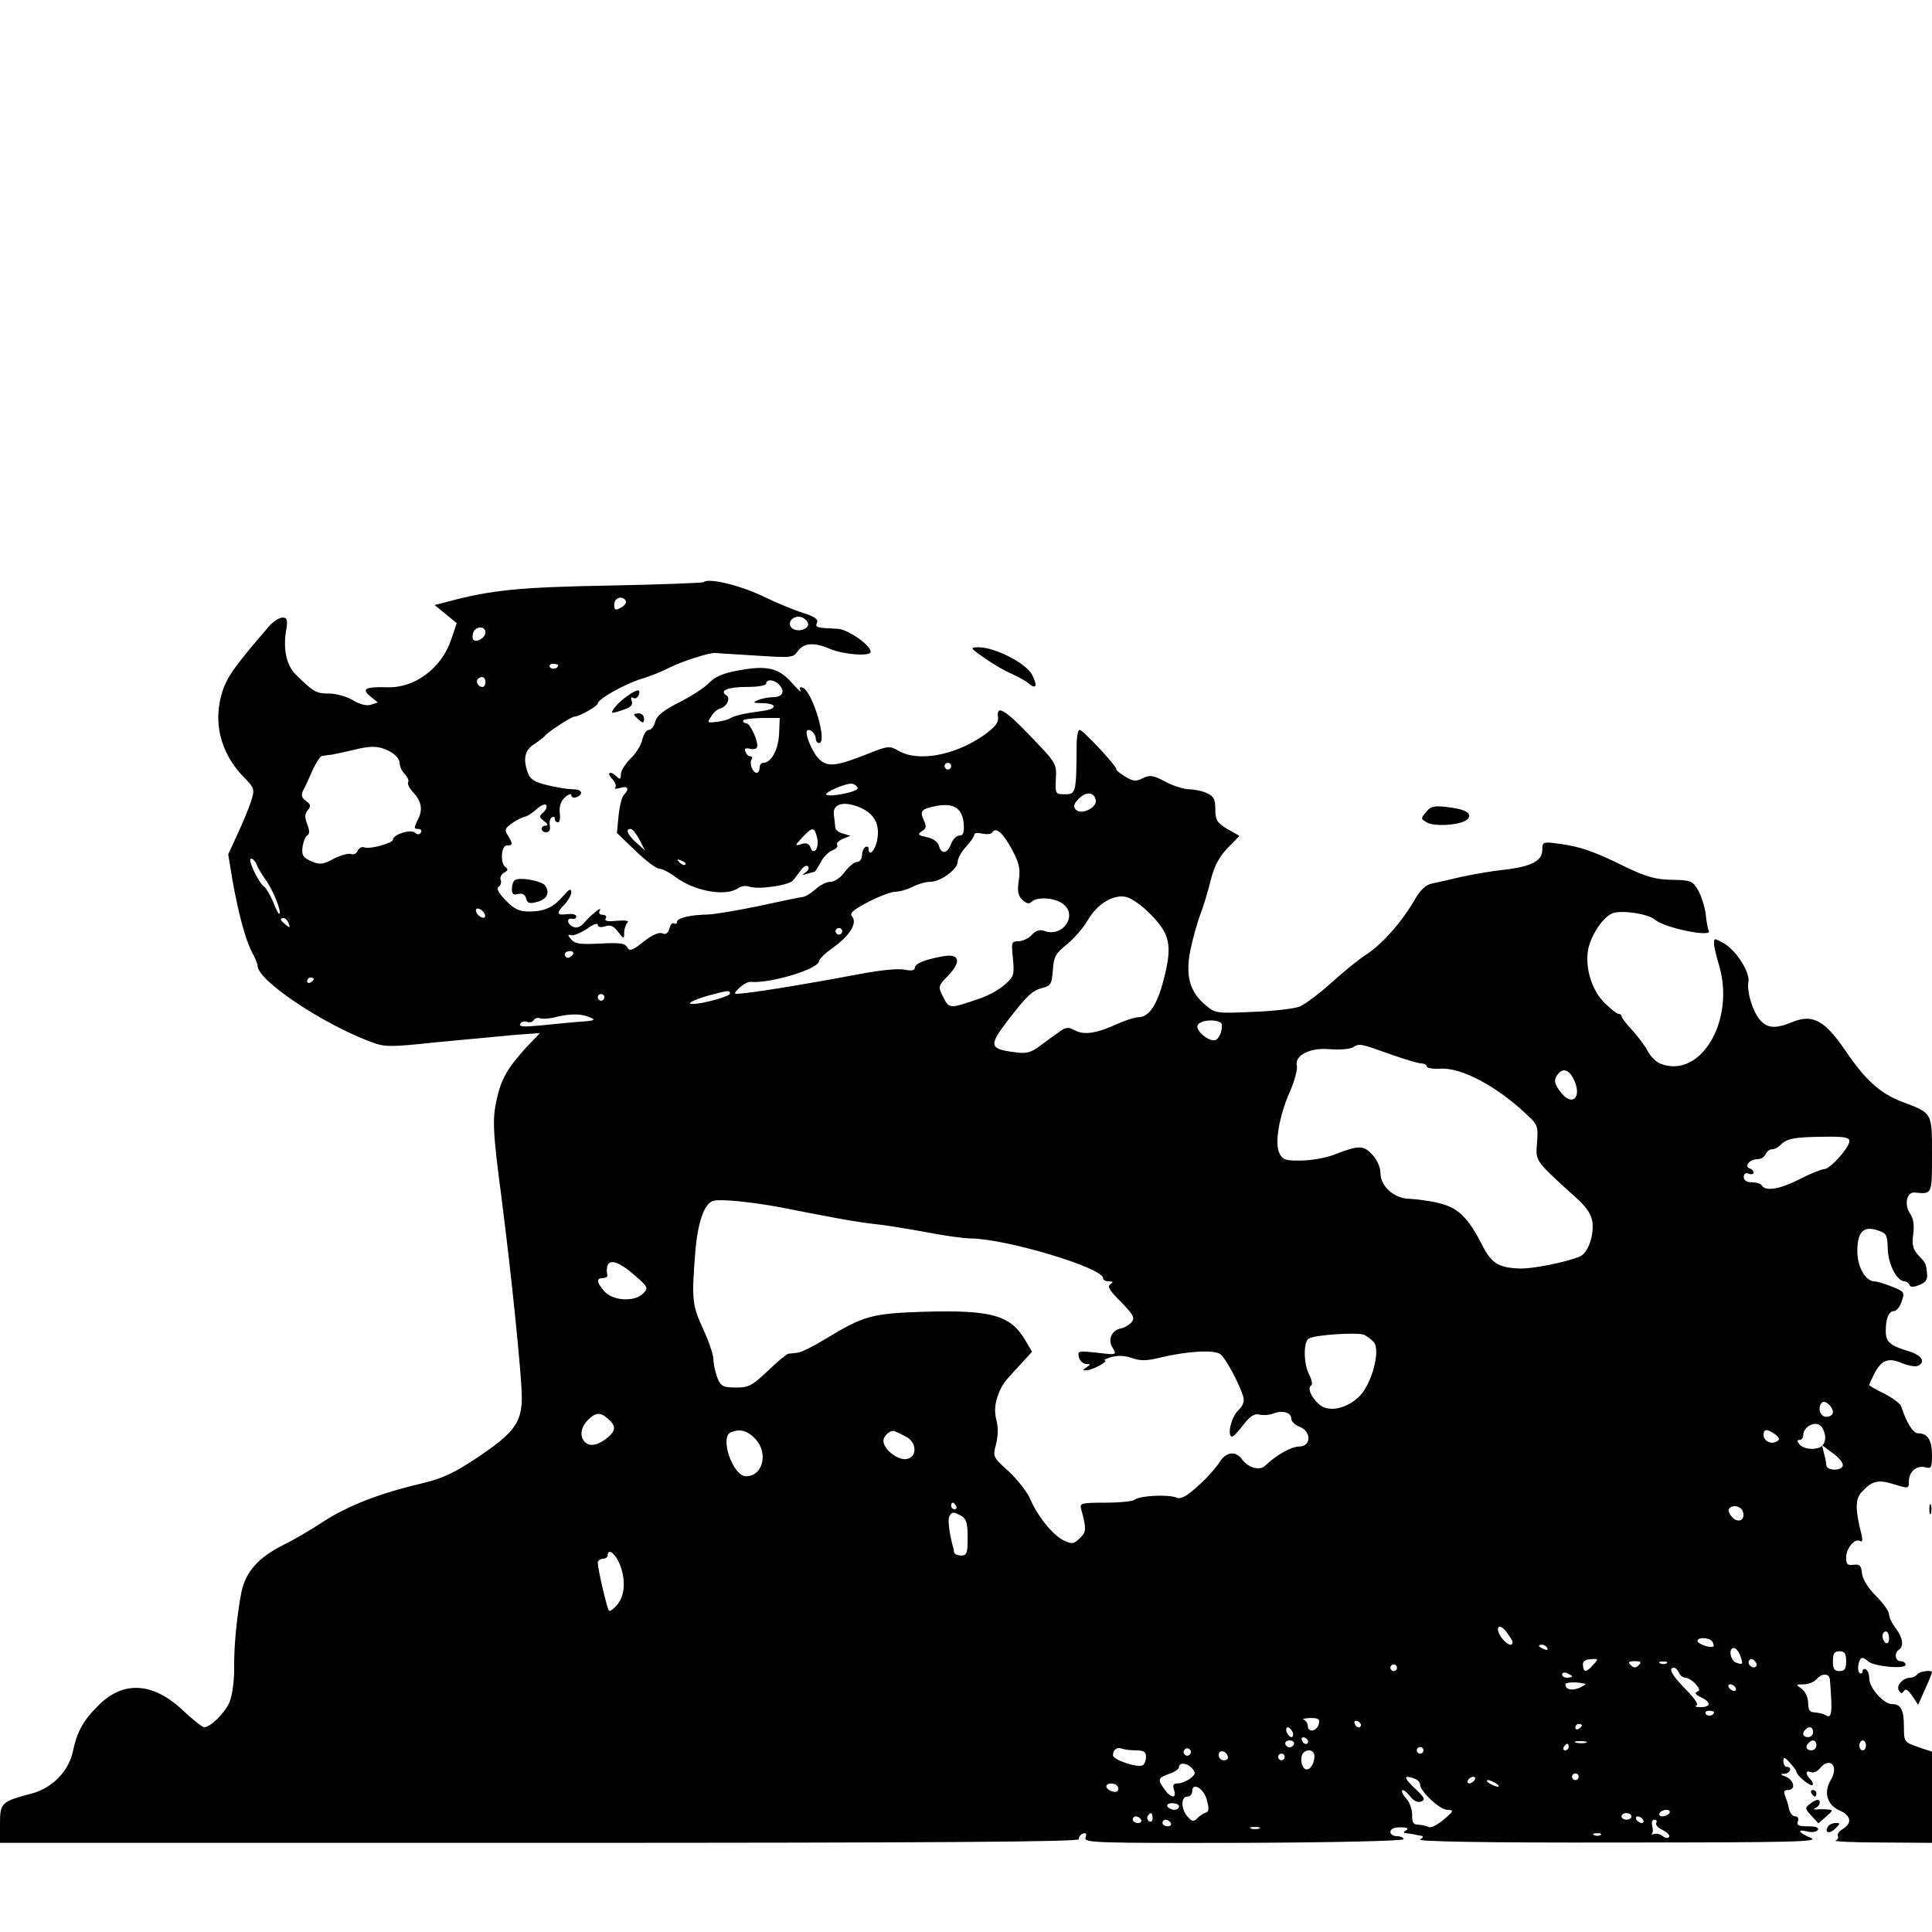
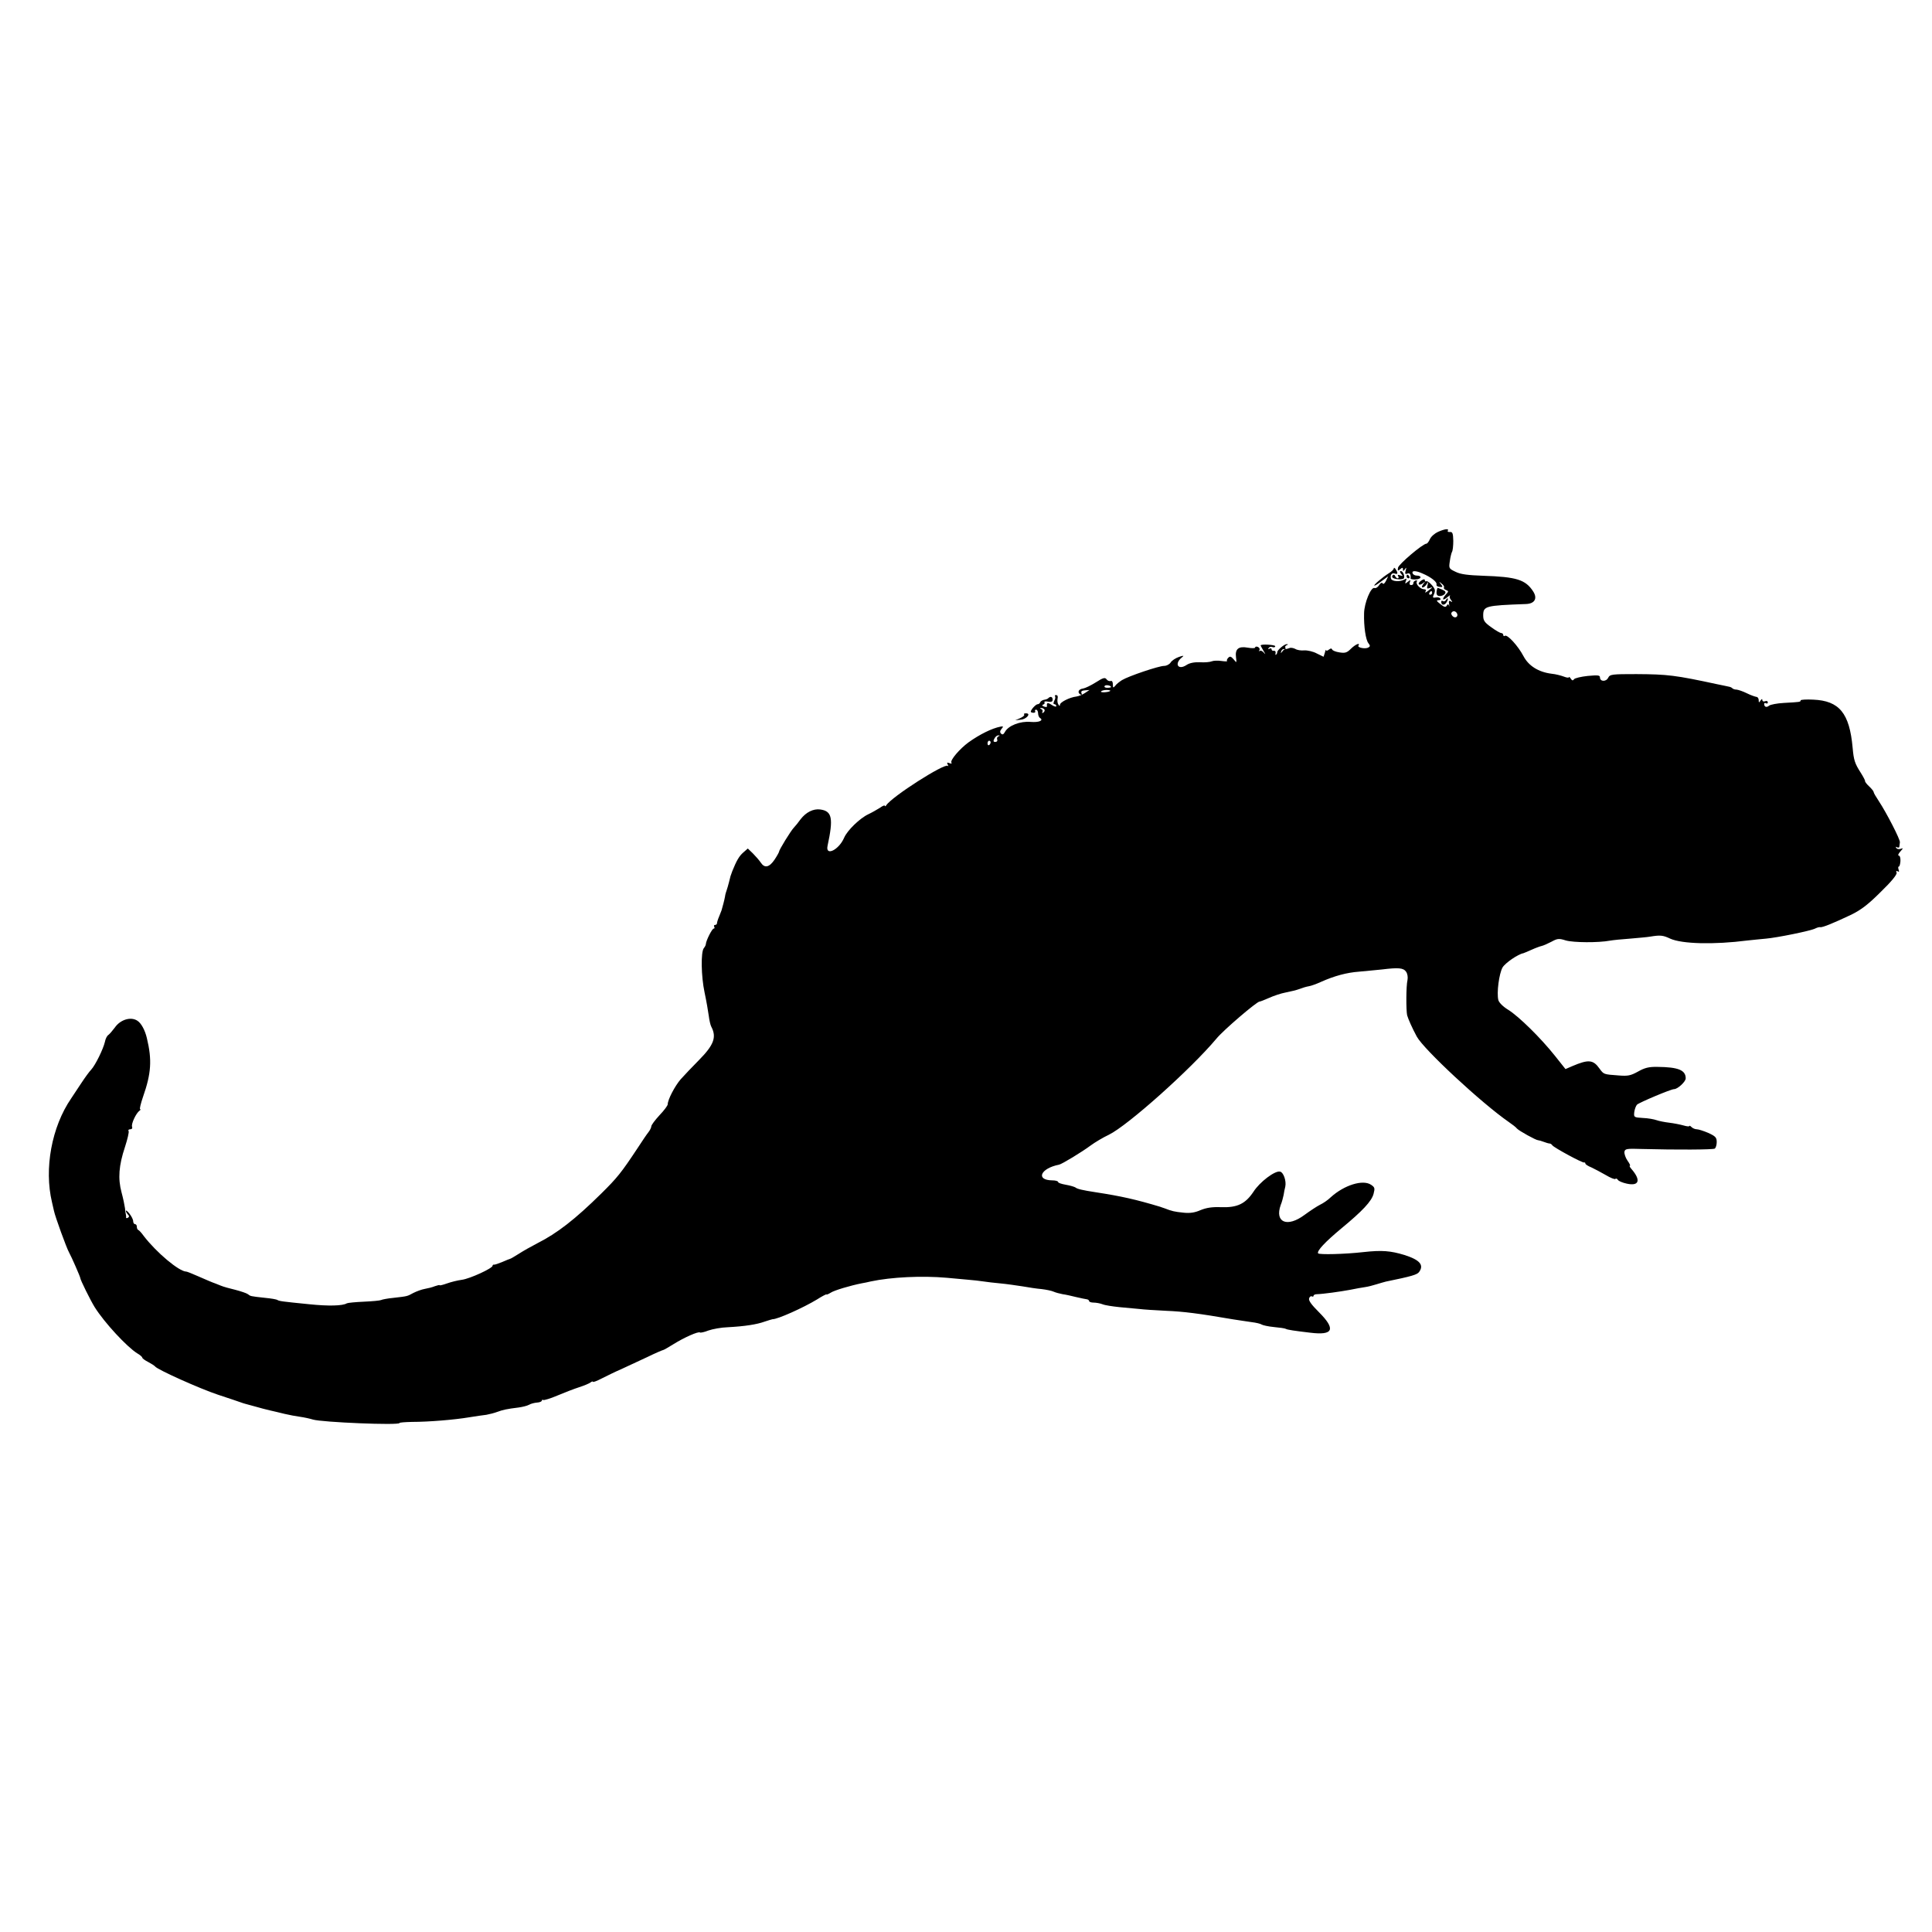
- <svg xmlns="http://www.w3.org/2000/svg" version="1.0" width="585pt" height="585pt" viewBox="0 0 585 585" preserveAspectRatio="xMidYMid meet">
-   <g transform="translate(0,585) scale(0.1,-0.1)" fill="#000000" stroke="none">
-     <path d="M2130 4087 c-3 -2 -131 -7 -285 -10 -271 -5 -356 -13 -490 -49 l-39 -10 33 -27 34 -28 -17 -50 c-29 -86 -110 -147 -193 -144 -67 2 -80 -5 -51 -28 l22 -18 -21 -7 c-14 -4 -33 1 -55 14 -18 11 -50 20 -72 20 -38 0 -46 4 -101 58 -27 27 -38 75 -29 131 6 35 4 41 -11 41 -9 0 -28 -12 -41 -27 -104 -121 -125 -151 -140 -195 -30 -92 -8 -186 63 -260 34 -35 35 -37 23 -75 -7 -21 -25 -65 -41 -99 l-28 -61 13 -79 c19 -105 40 -182 60 -219 9 -16 16 -34 16 -40 2 -45 195 -174 341 -229 44 -17 57 -17 200 -2 85 8 190 18 234 22 l80 6 -41 -43 c-55 -60 -76 -95 -89 -154 -15 -63 -13 -100 14 -305 30 -234 61 -538 61 -601 0 -76 -23 -107 -131 -180 -75 -50 -107 -65 -173 -81 -128 -30 -225 -68 -301 -118 -38 -25 -90 -55 -115 -67 -77 -38 -116 -82 -129 -144 -14 -73 -23 -162 -22 -236 0 -34 -6 -78 -14 -97 -14 -33 -58 -76 -77 -76 -5 0 -33 22 -62 49 -90 86 -179 93 -254 21 -49 -48 -68 -80 -82 -146 -13 -58 -63 -109 -125 -125 -91 -24 -95 -28 -95 -91 l0 -58 1635 0 c1206 0 1634 3 1632 11 -1 6 4 14 12 17 10 3 12 0 8 -12 -6 -16 28 -17 478 -16 284 1 485 6 485 11 0 5 -9 9 -20 9 -11 0 -20 6 -20 13 0 9 12 14 30 14 20 0 26 -3 18 -9 -10 -6 -10 -8 2 -9 8 -1 20 -3 25 -4 6 -2 15 -3 20 -4 6 -1 3 -6 -5 -11 -10 -6 199 -10 600 -9 533 0 611 2 583 14 -38 16 -44 28 -9 19 13 -3 27 -1 30 5 5 7 -6 11 -29 11 -29 0 -36 3 -31 15 3 9 0 15 -8 15 -8 0 -16 10 -19 23 -2 12 -8 30 -12 40 -5 12 -3 17 9 17 24 0 19 29 -6 40 -18 7 -19 9 -5 9 18 1 25 21 7 21 -5 0 -10 8 -10 17 0 14 3 14 20 -5 11 -12 20 -24 20 -28 0 -10 43 -45 48 -39 3 3 0 11 -6 17 -16 16 -15 29 1 22 8 -3 20 2 27 11 30 37 59 9 34 -34 -23 -38 -12 -76 26 -93 35 -15 39 -38 10 -56 -12 -7 -18 -17 -15 -21 3 -5 -1 -12 -7 -14 -7 -3 56 -6 140 -6 l152 -1 0 138 0 138 -42 14 c-42 15 -43 16 -43 60 0 53 -9 70 -36 70 -25 0 -68 48 -69 77 0 12 -4 25 -10 28 -5 3 -10 1 -10 -5 0 -6 -4 -9 -9 -6 -10 7 -3 46 8 46 4 0 12 -5 17 -10 16 -16 114 -25 114 -11 0 6 -7 11 -15 11 -17 0 -20 25 -5 35 16 10 11 38 -10 65 -11 14 -20 33 -20 42 0 9 -18 34 -39 55 -24 24 -40 49 -43 68 -2 25 -7 29 -25 27 -19 -3 -23 2 -23 22 0 28 26 59 42 50 7 -5 9 2 4 22 -19 73 -18 105 0 125 32 35 49 40 98 25 45 -14 46 -14 46 9 0 29 24 49 50 42 18 -5 20 0 20 37 0 45 -13 66 -42 66 -15 0 -35 31 -51 81 -3 9 -26 26 -51 39 -25 12 -46 24 -46 26 0 3 7 18 15 34 22 42 42 50 83 33 19 -8 41 -12 48 -9 27 11 13 33 -28 45 -56 17 -68 28 -68 61 0 38 9 60 25 60 7 0 18 13 23 29 10 28 9 30 -29 45 -22 9 -46 16 -53 16 -28 0 -54 47 -52 96 1 56 20 73 63 58 25 -8 28 -14 29 -55 1 -46 27 -98 51 -99 6 0 13 -5 15 -11 2 -7 12 -7 29 0 19 7 26 16 24 33 -3 33 -3 32 -26 57 -17 18 -20 31 -16 63 4 28 1 49 -10 64 -18 28 -9 66 15 63 53 -5 52 -7 52 115 0 128 2 125 -91 160 -66 25 -112 67 -170 153 -63 93 -100 113 -160 89 -53 -22 -78 -20 -100 6 -22 25 -40 85 -35 114 6 29 -36 95 -73 117 -30 17 -31 17 -31 0 0 -10 7 -39 15 -65 50 -167 -55 -346 -177 -299 -13 5 -30 22 -38 37 -8 16 -30 45 -47 64 -18 19 -33 38 -33 43 0 4 -4 7 -9 7 -5 0 -24 15 -42 33 -38 36 -59 104 -51 157 7 47 49 109 79 116 32 8 104 -4 123 -20 29 -26 178 -56 164 -34 -3 5 -7 27 -9 49 -3 23 -13 55 -23 73 -17 29 -22 31 -80 32 -49 1 -77 9 -138 38 -97 48 -137 62 -202 71 -51 7 -52 6 -52 -19 0 -33 -35 -51 -120 -60 -36 -4 -92 -14 -125 -21 -33 -8 -73 -17 -88 -20 -20 -4 -36 -19 -55 -52 -39 -67 -98 -133 -146 -164 -22 -14 -70 -53 -106 -86 -36 -32 -78 -64 -95 -71 -16 -6 -81 -14 -143 -16 -107 -5 -113 -4 -141 20 -48 40 -62 88 -47 165 7 35 21 84 30 109 10 25 24 72 32 105 11 43 25 70 51 97 l36 37 -37 21 c-31 19 -36 27 -36 59 0 31 -5 40 -25 49 -14 7 -39 12 -54 12 -15 0 -48 10 -72 23 -38 20 -47 21 -68 11 -21 -11 -30 -10 -53 4 -15 9 -28 19 -28 23 0 11 -101 119 -111 119 -5 0 -9 -21 -9 -47 -1 -144 -2 -148 -35 -148 -29 0 -30 1 -28 46 3 46 1 49 -75 128 -78 82 -106 99 -100 59 2 -16 -9 -30 -44 -55 -88 -61 -199 -81 -258 -46 -26 15 -31 15 -91 -9 -93 -37 -120 -41 -145 -20 -21 16 -49 81 -40 90 8 7 26 -9 26 -24 0 -8 5 -14 10 -14 27 0 -20 158 -50 168 -8 3 -10 -1 -6 -9 4 -8 -8 3 -26 23 -40 46 -76 54 -162 38 -45 -8 -71 -19 -88 -37 -13 -14 -53 -40 -90 -59 -50 -25 -69 -41 -74 -59 -3 -14 -12 -25 -19 -25 -8 0 -16 -13 -20 -29 -3 -16 -19 -42 -35 -57 -16 -16 -30 -38 -30 -48 0 -16 -3 -17 -12 -8 -19 19 -33 14 -15 -6 10 -10 14 -22 10 -27 -5 -4 2 -4 15 -1 23 8 29 -3 11 -21 -6 -6 -13 -34 -16 -63 l-5 -52 56 -54 c31 -30 63 -54 71 -54 9 0 31 -11 48 -24 61 -46 157 -62 194 -34 7 5 22 7 33 3 28 -9 118 4 131 19 5 6 16 20 24 31 7 11 17 16 21 12 5 -4 2 -13 -6 -18 -12 -9 -12 -10 3 -5 10 3 20 6 23 6 2 0 10 13 19 29 8 16 24 32 35 36 11 4 18 11 15 16 -4 5 4 13 17 19 l23 9 -22 7 c-13 3 -23 11 -24 18 0 6 -2 23 -4 38 -5 34 29 44 79 23 44 -19 61 -51 52 -99 -6 -32 -26 -52 -26 -25 0 5 -4 7 -10 4 -5 -3 -10 -15 -10 -26 0 -10 -7 -19 -15 -19 -8 0 -24 -13 -37 -30 -12 -17 -31 -30 -43 -30 -12 0 -32 -10 -45 -22 -13 -12 -31 -23 -39 -24 -9 -1 -68 -13 -131 -27 -63 -13 -133 -25 -155 -26 -55 -1 -95 -11 -95 -22 0 -6 -4 -8 -9 -5 -5 3 -11 -4 -14 -15 -4 -15 -11 -20 -22 -15 -11 4 -32 -6 -57 -26 -34 -27 -42 -29 -49 -16 -7 12 -23 14 -82 11 -60 -3 -76 -1 -87 12 -12 14 -12 16 1 13 8 -1 29 8 47 20 17 13 32 18 32 12 0 -7 8 -9 22 -5 16 6 26 1 39 -16 18 -23 19 -23 19 -4 0 12 4 25 10 31 6 6 -5 8 -32 6 -28 -3 -39 -1 -34 7 4 6 0 11 -9 11 -10 0 -13 5 -9 13 10 16 -26 -12 -47 -37 -10 -12 -22 -17 -32 -13 -20 7 -23 29 -4 25 7 -2 12 2 12 7 0 6 -12 9 -27 7 -33 -4 -35 2 -8 30 11 12 20 29 20 37 -1 12 -7 8 -23 -10 -30 -36 -58 -49 -104 -49 -31 0 -46 7 -72 34 -22 23 -29 36 -21 41 6 4 9 13 6 21 -3 7 2 17 11 22 11 6 12 11 4 16 -17 11 -14 66 4 66 18 0 19 4 3 30 -11 17 -9 22 12 37 14 10 31 18 39 20 7 1 23 11 36 23 13 12 26 17 29 12 3 -5 -1 -15 -9 -22 -13 -11 -13 -14 2 -26 11 -8 13 -13 6 -14 -18 0 -16 -20 1 -20 9 0 13 7 11 20 -2 11 0 22 6 25 5 4 9 1 9 -4 0 -6 4 -11 10 -11 5 0 7 13 5 29 -2 20 3 35 16 47 10 9 19 12 19 6 0 -6 7 -9 15 -6 23 9 18 24 -9 24 -14 0 -48 5 -76 12 -40 9 -54 18 -61 36 -16 43 -11 71 19 89 15 10 29 21 32 25 8 11 80 58 89 58 15 0 71 32 71 40 0 13 83 60 134 75 24 7 61 22 82 33 38 19 118 45 139 45 6 -1 61 -4 123 -8 109 -7 114 -7 128 14 18 24 48 27 95 7 42 -18 121 -24 125 -11 5 18 -68 70 -100 71 -66 3 -68 4 -62 19 4 10 -8 18 -42 29 -26 8 -82 31 -125 52 -70 33 -163 55 -177 41z m-235 -56 c3 -6 -4 -15 -15 -21 -17 -9 -20 -8 -20 10 0 20 24 28 35 11z m552 -74 c-5 -16 -37 -21 -50 -8 -18 18 11 43 35 30 10 -6 17 -16 15 -22z m-977 -22 c0 -16 -27 -32 -37 -22 -3 4 -3 13 0 22 8 20 37 20 37 0z m220 -99 c0 -11 -19 -15 -25 -6 -3 5 1 10 9 10 9 0 16 -2 16 -4z m-220 -51 c0 -8 -4 -15 -9 -15 -13 0 -22 16 -14 24 11 11 23 6 23 -9z m888 -7 c20 -20 13 -38 -15 -39 -16 0 -37 -4 -48 -9 -17 -7 -15 -9 12 -9 48 -1 48 -18 0 -24 -54 -7 -84 -14 -98 -23 -7 -4 -25 -8 -40 -10 -27 -3 -28 -2 -16 16 6 11 19 23 29 25 20 7 31 32 17 40 -22 14 6 25 62 25 33 0 59 4 59 10 0 14 23 13 38 -2z m1 -152 c-3 -48 -24 -86 -49 -86 -5 0 -10 -7 -10 -15 0 -8 -4 -15 -9 -15 -12 0 -23 29 -15 41 3 5 1 9 -4 9 -6 0 -12 6 -15 14 -4 9 0 12 13 9 10 -3 20 -1 22 4 7 12 -20 73 -32 73 -6 0 -10 3 -10 8 0 4 25 7 55 8 l56 0 -2 -50z m-1179 -51 c17 -9 30 -24 30 -35 0 -10 7 -26 16 -34 8 -9 13 -20 10 -24 -3 -5 3 -18 13 -29 28 -29 32 -55 16 -85 -12 -25 -12 -28 1 -28 8 0 12 -5 9 -10 -5 -8 -11 -8 -19 -1 -13 11 -66 -6 -66 -21 0 -11 -69 -30 -86 -24 -8 3 -17 -1 -21 -10 -3 -8 -12 -13 -19 -10 -8 3 -32 -3 -53 -14 -33 -18 -42 -19 -68 -8 -25 11 -30 18 -27 42 2 16 8 32 14 36 8 5 8 15 0 35 -8 20 -7 31 2 42 10 12 9 18 -6 28 -13 10 -15 18 -8 32 6 10 18 37 28 60 11 24 24 43 29 44 6 1 19 3 30 4 11 2 38 8 60 13 58 15 82 14 115 -3z m1700 -45 c0 -5 -4 -10 -10 -10 -5 0 -10 5 -10 10 0 6 5 10 10 10 6 0 10 -4 10 -10z m-283 -66 c4 -11 -85 -29 -95 -20 -6 7 60 35 77 33 8 -1 16 -7 18 -13z m721 -37 c4 -22 -43 -46 -60 -29 -9 9 -7 17 7 32 22 24 48 23 53 -3z m-400 -71 c2 -27 -1 -36 -13 -36 -8 0 -20 -11 -25 -25 -11 -30 -30 -33 -37 -6 -3 11 -17 22 -36 26 -27 6 -30 8 -16 18 14 8 15 15 6 34 -13 28 -7 34 40 43 52 9 77 -8 81 -54z m-982 -48 l17 -33 -27 24 c-27 25 -33 41 -16 41 5 0 17 -15 26 -32z m538 6 c8 -31 -10 -57 -20 -30 -4 12 -13 15 -28 10 -20 -6 -20 -5 3 20 31 33 37 33 45 0z m591 -38 c21 -39 25 -57 20 -91 -5 -32 -3 -46 10 -59 13 -12 21 -14 28 -7 17 17 73 13 97 -7 44 -35 -3 -101 -57 -81 -15 5 -26 2 -39 -12 -9 -10 -27 -19 -40 -19 -21 0 -22 -3 -17 -52 5 -49 3 -55 -24 -79 -15 -14 -50 -34 -78 -43 -90 -31 -91 -31 -109 5 -16 32 -16 33 15 65 42 44 34 68 -18 58 -55 -10 -83 -22 -83 -35 0 -8 -11 -9 -32 -5 -19 4 -75 -2 -133 -13 -114 -22 -291 -52 -348 -58 -38 -4 -38 -4 -19 15 11 11 26 19 34 19 59 -6 208 39 208 63 0 6 19 24 43 41 50 36 74 74 57 94 -8 10 2 19 49 44 33 17 70 31 83 31 13 0 36 7 52 15 15 8 39 15 53 15 31 0 83 38 83 61 0 10 11 30 25 45 14 15 25 31 25 37 0 5 11 6 24 3 14 -3 28 -2 31 4 11 17 33 -3 60 -54z m-2288 -43 c3 -10 16 -31 28 -48 22 -30 48 -95 41 -102 -2 -2 -11 14 -19 36 -9 21 -21 42 -27 46 -16 10 -52 85 -40 85 6 0 13 -8 17 -17z m1298 -1 c-3 -3 -11 0 -18 7 -9 10 -8 11 6 5 10 -3 15 -9 12 -12z m1398 -140 c71 -68 79 -101 49 -214 -19 -72 -44 -108 -74 -108 -11 0 -39 -9 -64 -20 -63 -29 -101 -35 -129 -20 -20 11 -28 10 -47 -4 -13 -9 -39 -28 -58 -42 -29 -22 -42 -25 -78 -20 -77 10 -79 20 -19 98 59 76 73 89 105 97 24 6 27 13 30 54 3 40 8 50 42 77 21 17 50 50 64 74 28 49 78 79 116 70 14 -3 42 -22 63 -42z m-2005 -11 c3 -8 -1 -12 -9 -9 -7 2 -15 10 -17 17 -3 8 1 12 9 9 7 -2 15 -10 17 -17z m-594 -27 c5 -14 4 -15 -9 -4 -17 14 -19 20 -6 20 5 0 12 -7 15 -16z m1676 -24 c0 -5 -4 -10 -10 -10 -5 0 -10 5 -10 10 0 6 5 10 10 10 6 0 10 -4 10 -10z m-815 -70 c-3 -5 -10 -10 -16 -10 -5 0 -9 5 -9 10 0 6 7 10 16 10 8 0 12 -4 9 -10z m-785 -74 c0 -3 -4 -8 -10 -11 -5 -3 -10 -1 -10 4 0 6 5 11 10 11 6 0 10 -2 10 -4z m1260 -45 c0 -8 -83 -31 -112 -31 -23 0 3 13 49 26 60 16 63 16 63 5z m-380 -11 c0 -5 -4 -10 -10 -10 -5 0 -10 5 -10 10 0 6 5 10 10 10 6 0 10 -4 10 -10z m-45 -60 c22 -9 17 -11 -45 -15 -19 -2 -66 -6 -104 -10 -50 -5 -66 -4 -61 5 4 6 13 9 21 6 7 -3 16 -1 20 5 3 6 12 8 18 6 7 -3 28 -2 47 3 45 11 79 11 104 0z m1915 -24 c0 -24 -11 -46 -24 -46 -22 0 -55 30 -50 45 8 20 74 20 74 1z m515 -90 c39 -14 78 -25 88 -26 9 0 17 -4 17 -9 0 -5 18 -8 40 -7 63 5 171 -52 261 -137 35 -32 37 -37 33 -87 -4 -58 -9 -51 123 -171 29 -27 42 -47 45 -71 4 -42 -14 -93 -39 -103 -42 -17 -141 -37 -180 -36 -64 2 -86 15 -113 67 -45 89 -75 117 -133 131 -28 7 -68 12 -88 13 -47 0 -89 38 -89 78 0 17 -10 40 -25 56 -27 29 -40 29 -120 -2 -22 -8 -65 -16 -95 -16 -47 -1 -56 2 -66 22 -15 30 -1 113 32 187 14 32 23 67 21 77 -9 32 40 57 100 51 29 -2 60 0 70 6 20 12 20 12 118 -23z m547 -68 c33 -60 -2 -95 -40 -40 -15 21 -17 31 -8 45 15 23 33 21 48 -5z m838 -193 c0 -20 -59 -85 -76 -85 -8 0 -41 -13 -74 -30 -60 -31 -104 -38 -115 -20 -3 6 -17 10 -31 10 -15 0 -24 6 -24 16 0 10 6 14 15 10 8 -3 15 -1 15 3 0 5 -5 11 -12 13 -18 6 0 28 23 28 11 0 22 7 25 15 4 8 12 15 19 15 8 0 20 6 27 14 20 19 41 23 131 24 60 1 77 -2 77 -13z m-3235 -201 c44 -9 112 -22 150 -29 39 -8 97 -17 130 -21 33 -3 105 -15 160 -25 55 -11 116 -19 135 -19 107 -1 400 -89 400 -120 0 -6 8 -10 18 -10 13 0 14 -2 4 -9 -10 -6 -2 -19 32 -53 37 -38 43 -48 33 -61 -7 -8 -21 -17 -31 -19 -30 -5 -43 -34 -27 -59 13 -22 12 -22 -47 -15 -57 6 -60 6 -55 -14 3 -11 13 -20 22 -20 14 0 14 -2 1 -10 -13 -9 -13 -10 0 -9 18 0 69 28 55 30 -5 0 3 5 20 10 20 5 41 5 62 -3 26 -9 44 -9 85 1 83 20 166 25 184 10 16 -13 56 -88 68 -126 5 -16 1 -28 -16 -45 -21 -21 -33 -78 -17 -78 4 0 19 16 34 36 20 26 33 34 47 31 11 -3 31 -2 44 3 28 11 54 3 54 -16 0 -8 11 -19 25 -24 36 -14 36 -60 -1 -60 -24 0 -70 -26 -103 -58 -16 -16 -51 -7 -70 19 -19 27 -49 23 -68 -8 -10 -16 -38 -48 -65 -72 -35 -32 -52 -41 -65 -36 -24 11 -115 6 -127 -6 -6 -5 -45 -9 -89 -9 -70 0 -78 -2 -74 -17 17 -62 17 -72 -4 -91 -18 -18 -23 -18 -49 -6 -33 17 -78 72 -102 128 -10 21 -39 58 -65 82 -47 42 -47 44 -37 81 6 24 7 52 1 73 -6 24 -5 46 3 70 13 37 18 43 72 101 l33 36 -20 34 c-45 77 -102 93 -309 87 -156 -5 -181 -12 -296 -82 -36 -22 -74 -41 -85 -42 -11 -1 -24 -3 -28 -3 -5 -1 -32 -23 -60 -50 -54 -51 -61 -54 -114 -52 -25 1 -33 7 -42 32 -6 18 -11 42 -11 55 0 12 -14 53 -31 90 -33 72 -35 89 -24 229 7 92 27 151 55 159 22 6 113 -3 205 -20z m-445 -204 c43 -37 44 -40 27 -57 -26 -26 -92 -22 -117 7 -24 27 -25 40 -5 40 8 0 14 3 14 8 -9 53 21 54 81 2z m2240 -204 c21 -26 -7 -129 -45 -165 -38 -37 -92 -48 -120 -24 -25 22 -37 50 -25 58 5 3 2 18 -6 33 -17 33 -18 98 -1 109 17 11 149 20 168 11 9 -4 21 -14 29 -22z m1390 -212 c0 -8 -9 -14 -20 -14 -19 0 -28 28 -13 43 9 9 33 -12 33 -29z m-3708 -21 c23 -20 23 -34 0 -54 -28 -24 -53 -30 -68 -18 -20 16 -17 46 6 69 24 24 38 25 62 3z m3675 -25 c12 -20 13 -41 2 -54 -13 -16 -56 -14 -70 2 -8 10 -8 14 0 14 6 0 11 6 11 13 0 30 42 48 57 25z m-3232 -33 c43 -42 26 -115 -26 -115 -40 0 -81 119 -46 133 27 11 49 6 72 -18z m458 5 c34 -17 35 -63 1 -68 -26 -4 -69 30 -69 55 0 16 22 35 35 29 3 -1 18 -8 33 -16z m2632 7 c13 -10 15 -16 6 -21 -17 -11 -41 0 -41 19 0 19 11 19 35 2z m205 -93 c0 -8 -10 -14 -25 -14 -14 0 -25 6 -25 13 0 6 -3 23 -7 36 l-6 25 31 -23 c18 -12 32 -29 32 -37z m-2685 -124 c3 -5 1 -10 -4 -10 -6 0 -11 5 -11 10 0 6 2 10 4 10 3 0 8 -4 11 -10z m2382 -16 c9 -25 -12 -38 -31 -19 -9 9 -14 21 -11 26 10 14 35 10 42 -7z m-2366 -14 c15 -9 19 -22 19 -65 0 -48 -2 -55 -20 -55 -11 0 -21 5 -21 10 -1 6 -2 13 -4 18 -11 42 -16 83 -10 91 8 14 11 14 36 1z m-1035 -145 c19 -47 17 -95 -7 -124 -11 -13 -22 -21 -25 -18 -6 6 -33 122 -34 145 0 6 7 12 15 12 8 0 15 5 15 10 0 23 22 8 36 -25z m2704 -237 c0 -16 -19 -7 -34 14 -21 30 -7 46 15 17 10 -13 19 -27 19 -31z m1140 11 c0 -11 -4 -17 -10 -14 -5 3 -10 13 -10 21 0 8 5 14 10 14 6 0 10 -9 10 -21z m-535 -10 c4 -6 5 -12 3 -14 -7 -7 -48 7 -48 16 0 13 37 11 45 -2z m-500 -19 c3 -6 -1 -7 -9 -4 -18 7 -21 14 -7 14 6 0 13 -4 16 -10z m584 -22 c10 -28 9 -30 -13 -22 -17 7 -23 44 -6 44 6 0 14 -10 19 -22z m321 -18 c0 -23 -4 -30 -20 -30 -16 0 -20 7 -20 30 0 23 4 30 20 30 16 0 20 -7 20 -30z m-766 -11 c-21 -24 -29 -24 -31 -1 -1 11 6 17 23 18 24 2 25 1 8 -17z m493 -5 c-9 -9 -28 6 -21 18 4 6 10 6 17 -1 6 -6 8 -13 4 -17z m-355 4 c-9 -9 -15 -9 -24 0 -9 9 -7 12 12 12 19 0 21 -3 12 -12z m85 6 c-3 -3 -12 -4 -19 -1 -8 3 -5 6 6 6 11 1 17 -2 13 -5z m-817 -14 c0 -5 -4 -10 -10 -10 -5 0 -10 5 -10 10 0 6 5 10 10 10 6 0 10 -4 10 -10z m854 -15 c3 -8 12 -15 19 -15 8 0 22 -9 31 -19 13 -15 14 -20 4 -24 -8 -3 -3 -9 14 -17 31 -15 28 -30 -5 -29 -12 0 -17 3 -10 5 7 3 -7 23 -33 49 -42 43 -54 65 -35 65 5 0 11 -7 15 -15z m-324 -11 c0 -2 -7 -4 -15 -4 -8 0 -15 4 -15 10 0 5 7 7 15 4 8 -4 15 -8 15 -10z m781 -11 c8 -101 6 -119 -14 -106 -7 4 -21 7 -32 8 -15 0 -20 7 -20 28 0 17 -8 34 -19 43 -19 13 -19 14 6 14 14 0 31 7 38 15 17 20 40 19 41 -2z m-741 -12 c3 -1 -6 -6 -18 -12 -24 -9 -42 -5 -42 11 0 7 40 8 60 1z m455 -11 c3 -5 2 -10 -4 -10 -5 0 -13 5 -16 10 -3 6 -2 10 4 10 5 0 13 -4 16 -10z m-65 -74 c0 -11 -19 -15 -25 -6 -3 5 1 10 9 10 9 0 16 -2 16 -4z m-1197 -37 c-6 -22 -33 -26 -33 -5 0 8 -6 16 -12 19 -7 2 1 4 18 5 27 0 31 -3 27 -19z m128 -2 c-1 -12 -15 -9 -19 4 -3 6 1 10 8 8 6 -3 11 -8 11 -12z m669 -1 c0 -3 -4 -8 -10 -11 -5 -3 -10 -1 -10 4 0 6 5 11 10 11 6 0 10 -2 10 -4z m-876 -21 c3 -8 1 -15 -3 -15 -5 0 -11 7 -15 15 -3 8 -1 15 3 15 5 0 11 -7 15 -15z m1576 0 c0 -8 -7 -15 -15 -15 -16 0 -20 12 -8 23 11 12 23 8 23 -8z m-1529 -28 c-1 -12 -15 -9 -19 4 -3 6 1 10 8 8 6 -3 11 -8 11 -12z m-43 -8 c-2 -6 -8 -10 -13 -10 -5 0 -11 4 -13 10 -2 6 4 11 13 11 9 0 15 -5 13 -11z m885 4 c-7 -2 -21 -2 -30 0 -10 3 -4 5 12 5 17 0 24 -2 18 -5z m697 -8 c0 -8 -7 -15 -15 -15 -16 0 -20 12 -8 23 11 12 23 8 23 -8z m150 0 c0 -8 -4 -15 -10 -15 -5 0 -10 7 -10 15 0 8 5 15 10 15 6 0 10 -7 10 -15z m-900 -5 c0 -5 -5 -10 -11 -10 -5 0 -7 5 -4 10 3 6 8 10 11 10 2 0 4 -4 4 -10z m-1309 -10 c22 0 29 -5 29 -19 0 -11 -4 -23 -10 -26 -14 -9 -90 16 -90 30 0 17 12 26 28 20 7 -3 27 -5 43 -5z m163 -11 c-3 -5 -10 -7 -15 -3 -5 3 -7 10 -3 15 3 5 10 7 15 3 5 -3 7 -10 3 -15z m706 11 c0 -5 -4 -10 -10 -10 -5 0 -10 5 -10 10 0 6 5 10 10 10 6 0 10 -4 10 -10z m-592 -18 c2 -7 -3 -12 -12 -12 -9 0 -16 7 -16 16 0 17 22 14 28 -4z m262 1 c0 -26 -16 -47 -29 -39 -12 8 -15 39 -4 49 13 13 33 7 33 -10z m-90 -3 c0 -5 -4 -10 -10 -10 -5 0 -10 5 -10 10 0 6 5 10 10 10 6 0 10 -4 10 -10z m-280 -35 c11 -13 10 -18 -6 -30 -10 -8 -27 -15 -37 -15 -14 0 -17 -5 -12 -20 9 -27 -10 -25 -29 2 -22 31 -20 34 14 47 17 5 30 15 30 20 0 16 26 13 40 -4z m1170 -25 c0 -5 -4 -10 -10 -10 -5 0 -10 5 -10 10 0 6 5 10 10 10 6 0 10 -4 10 -10z m-496 -6 c9 -3 16 -11 16 -18 1 -21 60 -76 82 -76 21 -1 21 -3 -11 -30 -19 -16 -39 -26 -45 -22 -6 3 -20 6 -31 7 -16 0 -20 7 -19 30 0 16 -8 39 -18 49 -10 11 -15 22 -12 25 3 3 13 -5 23 -17 11 -15 23 -21 34 -17 14 6 11 12 -20 41 -34 32 -34 41 1 28z m181 -4 c-3 -5 -11 -10 -16 -10 -6 0 -7 5 -4 10 3 6 11 10 16 10 6 0 7 -4 4 -10z m65 -10 c8 -5 11 -10 5 -10 -5 0 -17 5 -25 10 -8 5 -10 10 -5 10 6 0 17 -5 25 -10z m-1146 -9 c3 -4 3 -11 0 -14 -8 -8 -34 3 -34 14 0 11 27 12 34 0z m270 -40 c7 -26 7 -36 -2 -39 -7 -2 -19 -10 -26 -17 -12 -12 -16 -11 -30 4 -20 22 -21 61 -1 61 8 0 15 7 15 16 0 29 34 10 44 -25z m-84 -21 c0 -5 -6 -10 -14 -10 -8 0 -18 5 -21 10 -3 6 3 10 14 10 12 0 21 -4 21 -10z m1485 -20 c-3 -5 -13 -10 -21 -10 -8 0 -12 5 -9 10 3 6 13 10 21 10 8 0 12 -4 9 -10z m-1565 -16 c0 -8 -5 -12 -10 -9 -6 4 -8 11 -5 16 9 14 15 11 15 -7z m1450 6 c0 -5 -7 -10 -15 -10 -8 0 -15 5 -15 10 0 6 7 10 15 10 8 0 15 -4 15 -10z m-1485 -10 c3 -5 -1 -10 -9 -10 -9 0 -16 5 -16 10 0 6 4 10 9 10 6 0 13 -4 16 -10z m1520 0 c3 -5 2 -10 -4 -10 -5 0 -13 5 -16 10 -3 6 -2 10 4 10 5 0 13 -4 16 -10z m-1430 -10 c3 -5 -1 -10 -9 -10 -9 0 -16 5 -16 10 0 6 4 10 9 10 6 0 13 -4 16 -10z m1470 0 c-3 -5 5 -15 19 -21 14 -7 23 -16 20 -21 -3 -5 -11 -4 -19 2 -7 6 -19 9 -26 7 -8 -2 -11 -2 -8 0 4 2 5 13 2 23 -3 12 0 20 6 20 7 0 9 -4 6 -10z m-1202 -17 c-7 -2 -19 -2 -25 0 -7 3 -2 5 12 5 14 0 19 -2 13 -5z m1034 -19 c-3 -3 -12 -4 -19 -1 -8 3 -5 6 6 6 11 1 17 -2 13 -5z" />
-     <path d="M2983 3856 c26 -18 62 -39 80 -46 17 -8 40 -20 50 -28 24 -21 30 -10 12 25 -17 34 -112 83 -161 83 -28 0 -28 -1 19 -34z" />
-     <path d="M1900 3743 c-25 -17 -51 -46 -46 -51 2 -1 17 3 34 9 22 7 29 15 25 26 -4 10 -2 14 4 10 6 -4 13 0 17 8 7 20 -4 19 -34 -2z" />
-     <path d="M1920 3686 c0 -2 7 -9 15 -16 12 -10 15 -10 15 4 0 9 -7 16 -15 16 -8 0 -15 -2 -15 -4z" />
-     <path d="M4318 3391 c-17 -20 -16 -21 4 -32 24 -13 104 -7 121 10 17 17 -4 31 -59 37 -41 5 -52 3 -66 -15z" />
-     <path d="M1558 3184 c-5 -4 -8 -16 -8 -27 0 -14 5 -18 19 -14 13 3 21 -1 24 -14 4 -14 10 -16 33 -10 30 8 40 27 25 49 -9 15 -82 28 -93 16z" />
-     <path d="M5842 1280 c0 -14 2 -19 5 -12 2 6 2 18 0 25 -3 6 -5 1 -5 -13z" />
-     <path d="M5805 780 c-3 -5 -13 -10 -21 -10 -22 0 -44 -25 -34 -39 6 -10 9 -10 15 -1 5 8 13 3 25 -15 l18 -27 21 47 c12 26 21 49 21 51 0 9 -39 3 -45 -6z" />
-     <path d="M5485 420 c3 -5 8 -10 11 -10 2 0 4 5 4 10 0 6 -5 10 -11 10 -5 0 -7 -4 -4 -10z" />
-     <path d="M5479 387 c-14 -11 -14 -14 6 -35 l21 -23 24 21 c21 18 21 20 4 21 -10 1 -26 1 -34 0 -10 0 -11 1 -2 5 13 6 17 24 5 24 -5 0 -15 -6 -24 -13z" />
-     <path d="M5535 319 c-12 -19 5 -23 22 -6 16 16 16 17 1 17 -9 0 -20 -5 -23 -11z" />
+ <svg xmlns="http://www.w3.org/2000/svg" version="1.0" width="1059pt" height="1059pt" viewBox="0 0 1059 1059" preserveAspectRatio="xMidYMid meet">
+   <g transform="translate(0,1059) scale(0.1,-0.1)" fill="#000000" stroke="none">
+     <path d="M7883 7675 c-18 -8 -38 -25 -45 -40 -6 -14 -15 -25 -19 -25 -20 0 -153 -113 -156 -132 -3 -17 -1 -19 12 -8 12 10 15 10 15 -1 0 -11 3 -11 11 1 8 12 9 10 4 -7 -5 -18 -3 -22 9 -17 14 5 20 -4 18 -27 -1 -3 12 -6 28 -5 32 1 36 21 5 21 -10 0 -20 6 -22 13 -6 15 17 15 53 -1 48 -20 83 -48 78 -61 -2 -6 5 -12 17 -13 18 -2 19 0 7 15 -12 15 -11 16 4 3 10 -7 16 -17 13 -21 -3 -4 2 -11 11 -14 15 -6 15 -8 0 -24 -24 -27 -20 -38 7 -16 12 10 19 15 15 10 -4 -5 -2 -16 5 -24 10 -13 9 -14 -1 -8 -9 6 -12 1 -9 -16 2 -12 2 -17 0 -9 -4 11 -7 11 -13 1 -6 -10 -14 -8 -35 9 -21 16 -23 21 -11 21 10 0 15 4 11 9 -3 6 -14 8 -25 6 -16 -3 -18 0 -12 13 5 9 8 22 7 27 -1 16 -38 54 -47 49 -4 -3 -8 0 -8 5 0 8 -7 7 -19 -1 -11 -7 -17 -16 -14 -20 2 -5 12 -3 21 4 15 12 16 11 3 -4 -8 -11 -9 -18 -3 -18 6 0 16 8 22 18 9 15 10 14 5 -5 -5 -19 -3 -22 12 -16 19 7 18 5 -11 -17 -13 -10 -17 -10 -12 -2 4 7 2 12 -8 12 -20 0 -48 29 -40 42 4 6 1 8 -7 6 -8 -3 -13 -10 -12 -15 1 -5 -4 -10 -12 -10 -8 0 -11 7 -7 16 5 14 4 14 -11 2 -15 -12 -17 -12 -11 4 6 14 4 16 -7 9 -23 -14 -67 -12 -74 3 -7 20 4 36 21 29 16 -6 18 3 4 24 -5 8 -10 10 -10 5 0 -6 -12 -18 -27 -27 -34 -21 -89 -68 -79 -68 4 0 23 12 41 26 l34 25 -12 -25 c-7 -14 -14 -20 -18 -14 -4 7 -12 3 -20 -10 -7 -11 -18 -18 -25 -15 -19 7 -56 -81 -57 -139 -2 -72 9 -146 24 -164 10 -13 10 -17 0 -23 -16 -10 -62 -1 -55 10 12 19 -17 7 -41 -17 -22 -22 -32 -25 -63 -20 -20 3 -38 10 -40 16 -3 7 -8 7 -18 -1 -8 -6 -14 -8 -15 -3 -1 5 -4 -1 -7 -14 l-7 -22 -37 18 c-20 11 -51 18 -69 17 -18 -2 -40 2 -49 8 -10 5 -24 8 -31 5 -8 -3 -18 -6 -23 -6 -5 0 -13 -6 -18 -14 -8 -10 -9 -10 -5 2 2 8 10 14 16 12 7 -1 10 2 7 7 -4 5 0 12 6 14 10 4 10 6 1 6 -13 1 -54 -34 -52 -45 0 -3 -2 -9 -6 -12 -4 -4 -5 0 -3 8 2 8 -3 14 -9 13 -7 -2 -13 2 -13 8 0 5 -5 7 -12 3 -7 -4 -8 -3 -4 4 4 6 13 9 21 5 8 -3 15 -1 15 5 0 8 -80 13 -80 4 0 -1 7 -15 16 -30 11 -18 12 -22 2 -10 -8 10 -19 14 -23 10 -5 -4 -5 -2 -2 4 4 7 0 14 -8 18 -8 3 -15 2 -15 -3 0 -5 -18 -5 -41 -1 -50 9 -70 -7 -64 -53 4 -32 4 -32 -13 -11 -14 16 -20 18 -29 9 -7 -7 -10 -15 -7 -18 3 -3 -11 -3 -31 0 -20 3 -44 2 -53 -2 -9 -4 -39 -7 -65 -5 -31 1 -57 -4 -73 -15 -47 -31 -69 7 -25 42 13 10 9 11 -17 2 -18 -6 -39 -20 -45 -30 -7 -11 -23 -19 -36 -19 -29 0 -195 -56 -231 -78 -14 -9 -31 -22 -37 -31 -11 -13 -13 -12 -13 8 0 14 -5 21 -12 18 -7 -2 -18 2 -23 10 -8 11 -19 8 -58 -17 -27 -17 -58 -32 -70 -34 -25 -3 -33 -21 -16 -32 8 -5 11 -2 7 7 -4 9 2 14 19 15 l25 2 -24 -16 c-13 -9 -34 -18 -48 -20 -36 -4 -90 -31 -90 -45 0 -8 -3 -8 -9 2 -5 7 -6 22 -4 32 3 11 0 19 -8 19 -7 0 -9 -3 -6 -6 3 -4 2 -15 -4 -25 -6 -13 -6 -19 1 -19 5 0 10 -5 10 -10 0 -6 -11 -3 -25 6 -23 15 -29 13 -26 -8 0 -4 -7 -4 -16 -1 -11 4 -13 8 -5 11 7 2 10 8 7 12 -3 5 6 7 20 4 18 -3 25 0 25 11 0 16 -12 20 -24 8 -3 -4 -14 -8 -24 -9 -9 -2 -18 -8 -20 -13 -2 -6 -8 -11 -14 -11 -10 0 -37 -29 -38 -41 0 -3 7 -6 15 -6 8 0 12 4 9 9 -3 4 0 8 5 8 6 0 11 -9 11 -19 0 -11 5 -23 10 -26 23 -14 -5 -26 -51 -22 -57 5 -121 -20 -140 -54 -8 -15 -14 -18 -22 -10 -7 7 -6 15 3 26 11 13 10 15 -6 12 -47 -9 -115 -43 -175 -86 -48 -35 -102 -98 -94 -111 4 -6 -1 -7 -11 -3 -13 5 -15 3 -9 -8 4 -8 5 -11 0 -7 -17 16 -307 -169 -337 -216 -4 -6 -8 -7 -8 -3 0 5 -12 0 -27 -11 -16 -10 -44 -26 -63 -35 -47 -22 -116 -89 -133 -129 -29 -67 -103 -103 -91 -45 33 153 25 191 -40 200 -38 5 -78 -15 -108 -54 -12 -17 -29 -38 -37 -46 -17 -18 -81 -122 -81 -132 0 -3 -11 -23 -25 -44 -29 -42 -54 -47 -75 -15 -8 12 -28 35 -43 50 l-28 27 -25 -22 c-23 -20 -37 -45 -60 -102 -10 -27 -10 -26 -18 -60 -4 -16 -10 -37 -13 -45 -3 -8 -8 -24 -9 -35 -3 -17 -14 -59 -19 -75 -1 -3 -7 -18 -13 -33 -7 -16 -12 -33 -12 -38 0 -5 -5 -9 -11 -9 -5 0 -7 -4 -4 -10 3 -5 2 -10 -3 -10 -9 0 -42 -66 -43 -85 0 -5 -5 -15 -11 -22 -17 -21 -15 -154 4 -243 10 -47 20 -105 23 -128 3 -24 9 -51 14 -60 30 -57 14 -100 -68 -183 -36 -36 -81 -84 -100 -105 -32 -37 -71 -112 -71 -137 0 -7 -20 -34 -45 -60 -25 -27 -45 -54 -45 -61 0 -6 -7 -21 -15 -31 -9 -11 -36 -51 -60 -88 -90 -136 -112 -163 -199 -249 -144 -142 -242 -218 -351 -273 -33 -17 -79 -43 -102 -58 -24 -15 -44 -27 -47 -27 -2 0 -21 -8 -42 -17 -22 -9 -42 -16 -46 -15 -5 1 -8 -2 -8 -6 0 -14 -124 -71 -168 -77 -23 -3 -60 -12 -82 -20 -22 -8 -40 -12 -40 -10 0 3 -11 0 -26 -5 -14 -6 -39 -12 -56 -15 -17 -3 -44 -13 -62 -22 -35 -19 -31 -18 -109 -27 -32 -3 -63 -9 -68 -12 -6 -3 -48 -7 -94 -9 -46 -2 -88 -6 -94 -9 -22 -14 -101 -16 -206 -5 -151 15 -163 17 -174 23 -5 4 -36 9 -68 12 -82 9 -80 9 -94 20 -8 6 -39 16 -69 24 -30 7 -66 17 -80 23 -14 6 -27 11 -30 12 -13 4 -50 20 -98 41 -29 13 -57 24 -61 24 -39 0 -163 104 -233 195 -12 17 -26 32 -30 33 -5 2 -8 10 -8 18 0 8 -4 14 -10 14 -5 0 -10 7 -10 16 0 9 -9 27 -20 41 -11 14 -20 21 -20 16 0 -5 5 -14 11 -20 8 -8 8 -13 0 -18 -6 -3 -11 -3 -10 2 1 4 0 11 -1 16 -1 4 -4 19 -5 35 -2 15 -10 54 -19 87 -20 75 -15 146 19 248 14 43 23 82 20 87 -4 6 1 10 9 10 9 0 13 6 10 14 -6 15 22 75 41 88 6 4 7 8 3 8 -4 0 3 30 16 68 45 128 50 202 21 322 -10 43 -31 82 -52 95 -36 24 -94 6 -124 -38 -13 -17 -28 -35 -35 -40 -7 -4 -16 -21 -19 -38 -9 -39 -52 -127 -75 -152 -10 -10 -34 -43 -55 -75 -21 -31 -46 -69 -55 -83 -107 -156 -149 -385 -105 -569 3 -14 8 -35 11 -48 6 -30 69 -204 83 -228 13 -23 61 -133 61 -139 0 -10 56 -123 79 -160 54 -86 177 -218 233 -253 16 -9 28 -20 28 -24 0 -4 15 -15 33 -24 17 -9 34 -20 37 -24 12 -17 243 -121 345 -155 61 -20 117 -39 125 -42 8 -3 20 -7 25 -8 6 -2 30 -8 55 -15 25 -7 61 -17 80 -21 19 -4 55 -13 80 -19 25 -6 63 -13 85 -16 22 -3 54 -10 70 -15 47 -15 475 -33 475 -19 0 3 30 5 68 6 94 0 235 12 312 25 36 6 79 12 96 14 17 3 44 10 60 16 30 11 51 16 117 24 21 3 46 9 57 15 10 6 30 11 44 12 15 1 26 6 26 11 0 4 4 6 8 3 4 -2 39 8 76 24 38 16 92 37 120 46 28 9 57 21 64 27 6 5 12 6 12 3 0 -4 21 4 48 18 26 13 74 37 107 51 33 15 97 45 142 66 45 22 85 39 88 39 3 0 29 15 58 33 56 35 136 71 144 63 3 -2 24 2 46 11 23 8 71 17 107 18 92 5 158 15 202 31 21 7 41 13 43 13 26 -1 167 62 243 108 28 18 52 30 52 28 0 -3 10 1 23 9 19 13 110 40 172 52 11 2 33 6 48 10 113 24 281 32 417 20 41 -4 95 -9 120 -11 25 -2 61 -6 80 -9 19 -3 62 -8 95 -11 33 -3 87 -11 120 -16 33 -6 80 -13 105 -15 25 -3 54 -9 65 -14 11 -5 34 -11 50 -14 17 -2 50 -10 75 -16 25 -6 51 -11 58 -12 6 -1 12 -5 12 -10 0 -4 11 -8 24 -8 14 0 36 -4 49 -9 14 -6 56 -12 94 -16 37 -3 86 -8 108 -10 22 -3 88 -7 147 -10 95 -4 176 -14 368 -47 30 -5 75 -11 100 -15 25 -3 50 -9 55 -13 6 -4 36 -11 68 -14 32 -3 61 -7 65 -10 8 -5 49 -11 134 -21 127 -16 141 19 48 112 -42 42 -59 65 -54 77 3 9 10 13 15 10 5 -3 9 -1 9 3 0 5 8 9 18 9 35 1 128 14 182 24 30 6 67 13 83 15 15 2 42 9 61 15 18 6 42 12 52 15 142 29 171 38 182 52 29 39 5 67 -80 94 -76 23 -123 27 -223 16 -105 -12 -245 -15 -250 -7 -8 13 39 63 128 137 115 95 165 148 176 189 8 31 7 36 -14 50 -45 30 -147 -2 -220 -68 -16 -16 -43 -34 -60 -42 -16 -8 -54 -33 -84 -55 -95 -71 -165 -42 -131 54 7 16 13 41 16 55 2 14 6 34 9 45 7 32 -10 80 -29 83 -28 6 -111 -57 -145 -110 -44 -66 -88 -88 -177 -85 -50 2 -81 -3 -113 -16 -32 -14 -58 -18 -95 -14 -48 5 -62 8 -103 24 -10 3 -20 7 -23 8 -133 40 -212 58 -355 80 -72 11 -101 18 -110 26 -6 4 -30 11 -53 15 -23 4 -42 10 -42 15 0 5 -15 9 -32 9 -93 1 -65 66 37 86 16 3 126 70 173 105 23 17 68 44 100 59 103 50 449 359 589 526 38 47 222 204 237 204 4 0 27 9 52 20 24 11 65 25 92 30 26 5 59 13 75 19 15 6 38 13 51 15 13 2 43 13 67 24 74 33 141 51 209 56 36 3 92 9 125 12 90 11 117 9 132 -12 8 -11 11 -30 8 -46 -8 -33 -8 -165 -2 -193 6 -21 28 -71 53 -117 38 -70 354 -364 504 -468 19 -13 40 -29 45 -36 12 -13 104 -64 116 -64 4 0 18 -4 31 -9 13 -5 27 -9 32 -9 5 0 12 -5 15 -10 8 -12 164 -97 174 -94 4 1 7 -1 7 -6 0 -4 15 -14 33 -21 17 -8 53 -27 79 -42 25 -15 49 -25 53 -21 3 4 9 1 13 -5 4 -7 26 -16 49 -21 68 -15 79 19 25 81 -8 9 -12 17 -8 17 4 0 -2 13 -13 28 -11 16 -18 37 -17 48 3 17 11 19 97 16 190 -5 387 -4 398 2 6 4 11 20 11 36 0 25 -7 32 -46 50 -26 11 -54 20 -63 20 -9 0 -22 5 -29 12 -7 7 -12 9 -12 6 0 -4 -15 -2 -32 3 -18 5 -53 12 -78 15 -25 3 -56 9 -70 14 -14 5 -47 11 -75 12 -49 3 -50 4 -47 32 2 16 9 34 15 41 13 12 186 85 203 85 20 0 64 41 64 59 0 45 -40 62 -155 63 -47 1 -70 -5 -107 -26 -40 -22 -55 -25 -105 -21 -84 6 -82 6 -105 37 -35 50 -61 52 -150 14 l-37 -16 -58 73 c-78 98 -198 216 -256 252 -28 17 -50 39 -54 53 -10 40 4 145 23 179 15 25 85 73 114 78 3 1 23 9 45 19 22 10 47 19 56 21 9 2 32 12 53 23 33 18 41 19 79 7 42 -12 178 -13 242 -1 17 3 66 8 110 11 44 4 94 8 110 11 55 9 70 8 110 -11 64 -29 238 -34 425 -10 30 3 75 8 100 10 59 5 248 43 271 56 10 5 22 8 26 7 10 -4 75 23 170 68 55 27 94 57 163 126 59 57 89 95 86 104 -4 10 -2 12 6 8 8 -5 9 -2 5 9 -3 10 -3 17 1 17 4 0 8 14 9 30 1 17 -3 30 -9 30 -6 0 -3 10 8 22 17 19 17 21 2 15 -10 -3 -20 -1 -24 5 -4 7 -3 8 4 4 7 -4 13 -2 13 3 1 6 2 17 3 24 3 14 -74 163 -115 225 -16 24 -29 46 -29 51 0 4 -11 18 -25 31 -13 12 -23 25 -22 29 1 3 -10 24 -24 46 -32 50 -38 68 -44 136 -17 190 -73 258 -216 264 -38 2 -69 0 -69 -4 0 -9 -3 -9 -92 -14 -37 -2 -73 -9 -81 -15 -14 -12 -27 -7 -27 10 0 5 5 6 10 3 6 -3 10 -1 10 5 0 7 -7 10 -15 6 -8 -3 -15 0 -15 7 0 8 -4 6 -10 -3 -8 -13 -10 -12 -10 3 0 9 -6 17 -12 17 -7 1 -31 9 -53 20 -22 11 -47 19 -56 20 -9 0 -19 3 -23 7 -3 4 -12 8 -19 9 -7 2 -34 7 -62 13 -232 50 -273 55 -445 56 -135 0 -145 -1 -155 -20 -11 -23 -45 -22 -45 2 0 12 -11 13 -67 8 -37 -4 -71 -12 -75 -18 -6 -9 -11 -8 -18 3 -5 8 -10 12 -10 8 0 -4 -12 -3 -27 3 -16 6 -46 14 -68 16 -72 9 -126 43 -154 96 -30 57 -88 120 -102 112 -5 -4 -9 -1 -9 4 0 6 -5 11 -11 11 -6 0 -31 14 -55 32 -37 26 -44 37 -44 64 0 52 11 55 232 63 50 1 67 30 42 69 -42 65 -92 80 -274 86 -84 3 -125 8 -152 22 -36 17 -37 19 -31 58 3 23 9 46 12 51 4 6 7 33 7 60 -1 41 -4 50 -18 49 -10 -1 -15 2 -12 7 8 13 -16 10 -53 -6z m-33 -335 c0 -5 -5 -10 -11 -10 -5 0 -7 5 -4 10 3 6 8 10 11 10 2 0 4 -4 4 -10z m135 -110 c11 -17 -5 -32 -21 -19 -7 6 -11 15 -8 20 7 12 21 11 29 -1z m-1895 -406 c0 -2 -9 -4 -21 -4 -11 0 -18 4 -14 10 5 8 35 3 35 -6z m-4 -21 c-8 -8 -56 -11 -51 -3 3 4 16 8 30 8 14 0 24 -3 21 -5z m-361 -102 c3 -5 0 -13 -6 -17 -7 -4 -9 -3 -5 4 3 5 0 13 -6 15 -9 4 -10 6 -1 6 6 1 14 -3 18 -8z m-252 -147 c-7 -3 -10 -11 -7 -18 3 -7 -2 -13 -10 -13 -11 0 -13 5 -5 19 5 10 15 18 22 17 9 0 9 -2 0 -5z m-43 -33 c0 -6 -4 -12 -8 -15 -5 -3 -9 1 -9 9 0 8 4 15 9 15 4 0 8 -4 8 -9z" />
+     <path d="M7680 7445 c11 -13 10 -14 -5 -9 -13 5 -16 4 -11 -4 4 -7 3 -12 -3 -12 -5 0 -11 6 -14 13 -2 6 -8 9 -12 5 -5 -5 -5 -11 -2 -14 10 -10 56 -13 62 -4 7 12 -5 40 -17 40 -6 0 -5 -7 2 -15z" />
+     <path d="M7710 7430 c0 -5 5 -10 11 -10 5 0 7 5 4 10 -3 6 -8 10 -11 10 -2 0 -4 -4 -4 -10z" />
+     <path d="M7879 7367 c-9 -29 -6 -43 11 -44 10 -1 23 4 29 11 8 10 5 16 -14 24 -14 6 -25 11 -26 9z" />
+     <path d="M7925 7300 c-4 -6 -11 -8 -16 -5 -5 4 -9 2 -9 -4 0 -20 19 -21 30 -1 11 20 7 29 -5 10z" />
+     <path d="M5614 6673 c3 -4 -6 -12 -21 -19 l-28 -12 29 3 c32 2 60 35 30 35 -10 0 -14 -3 -10 -7z" />
  </g>
</svg>
